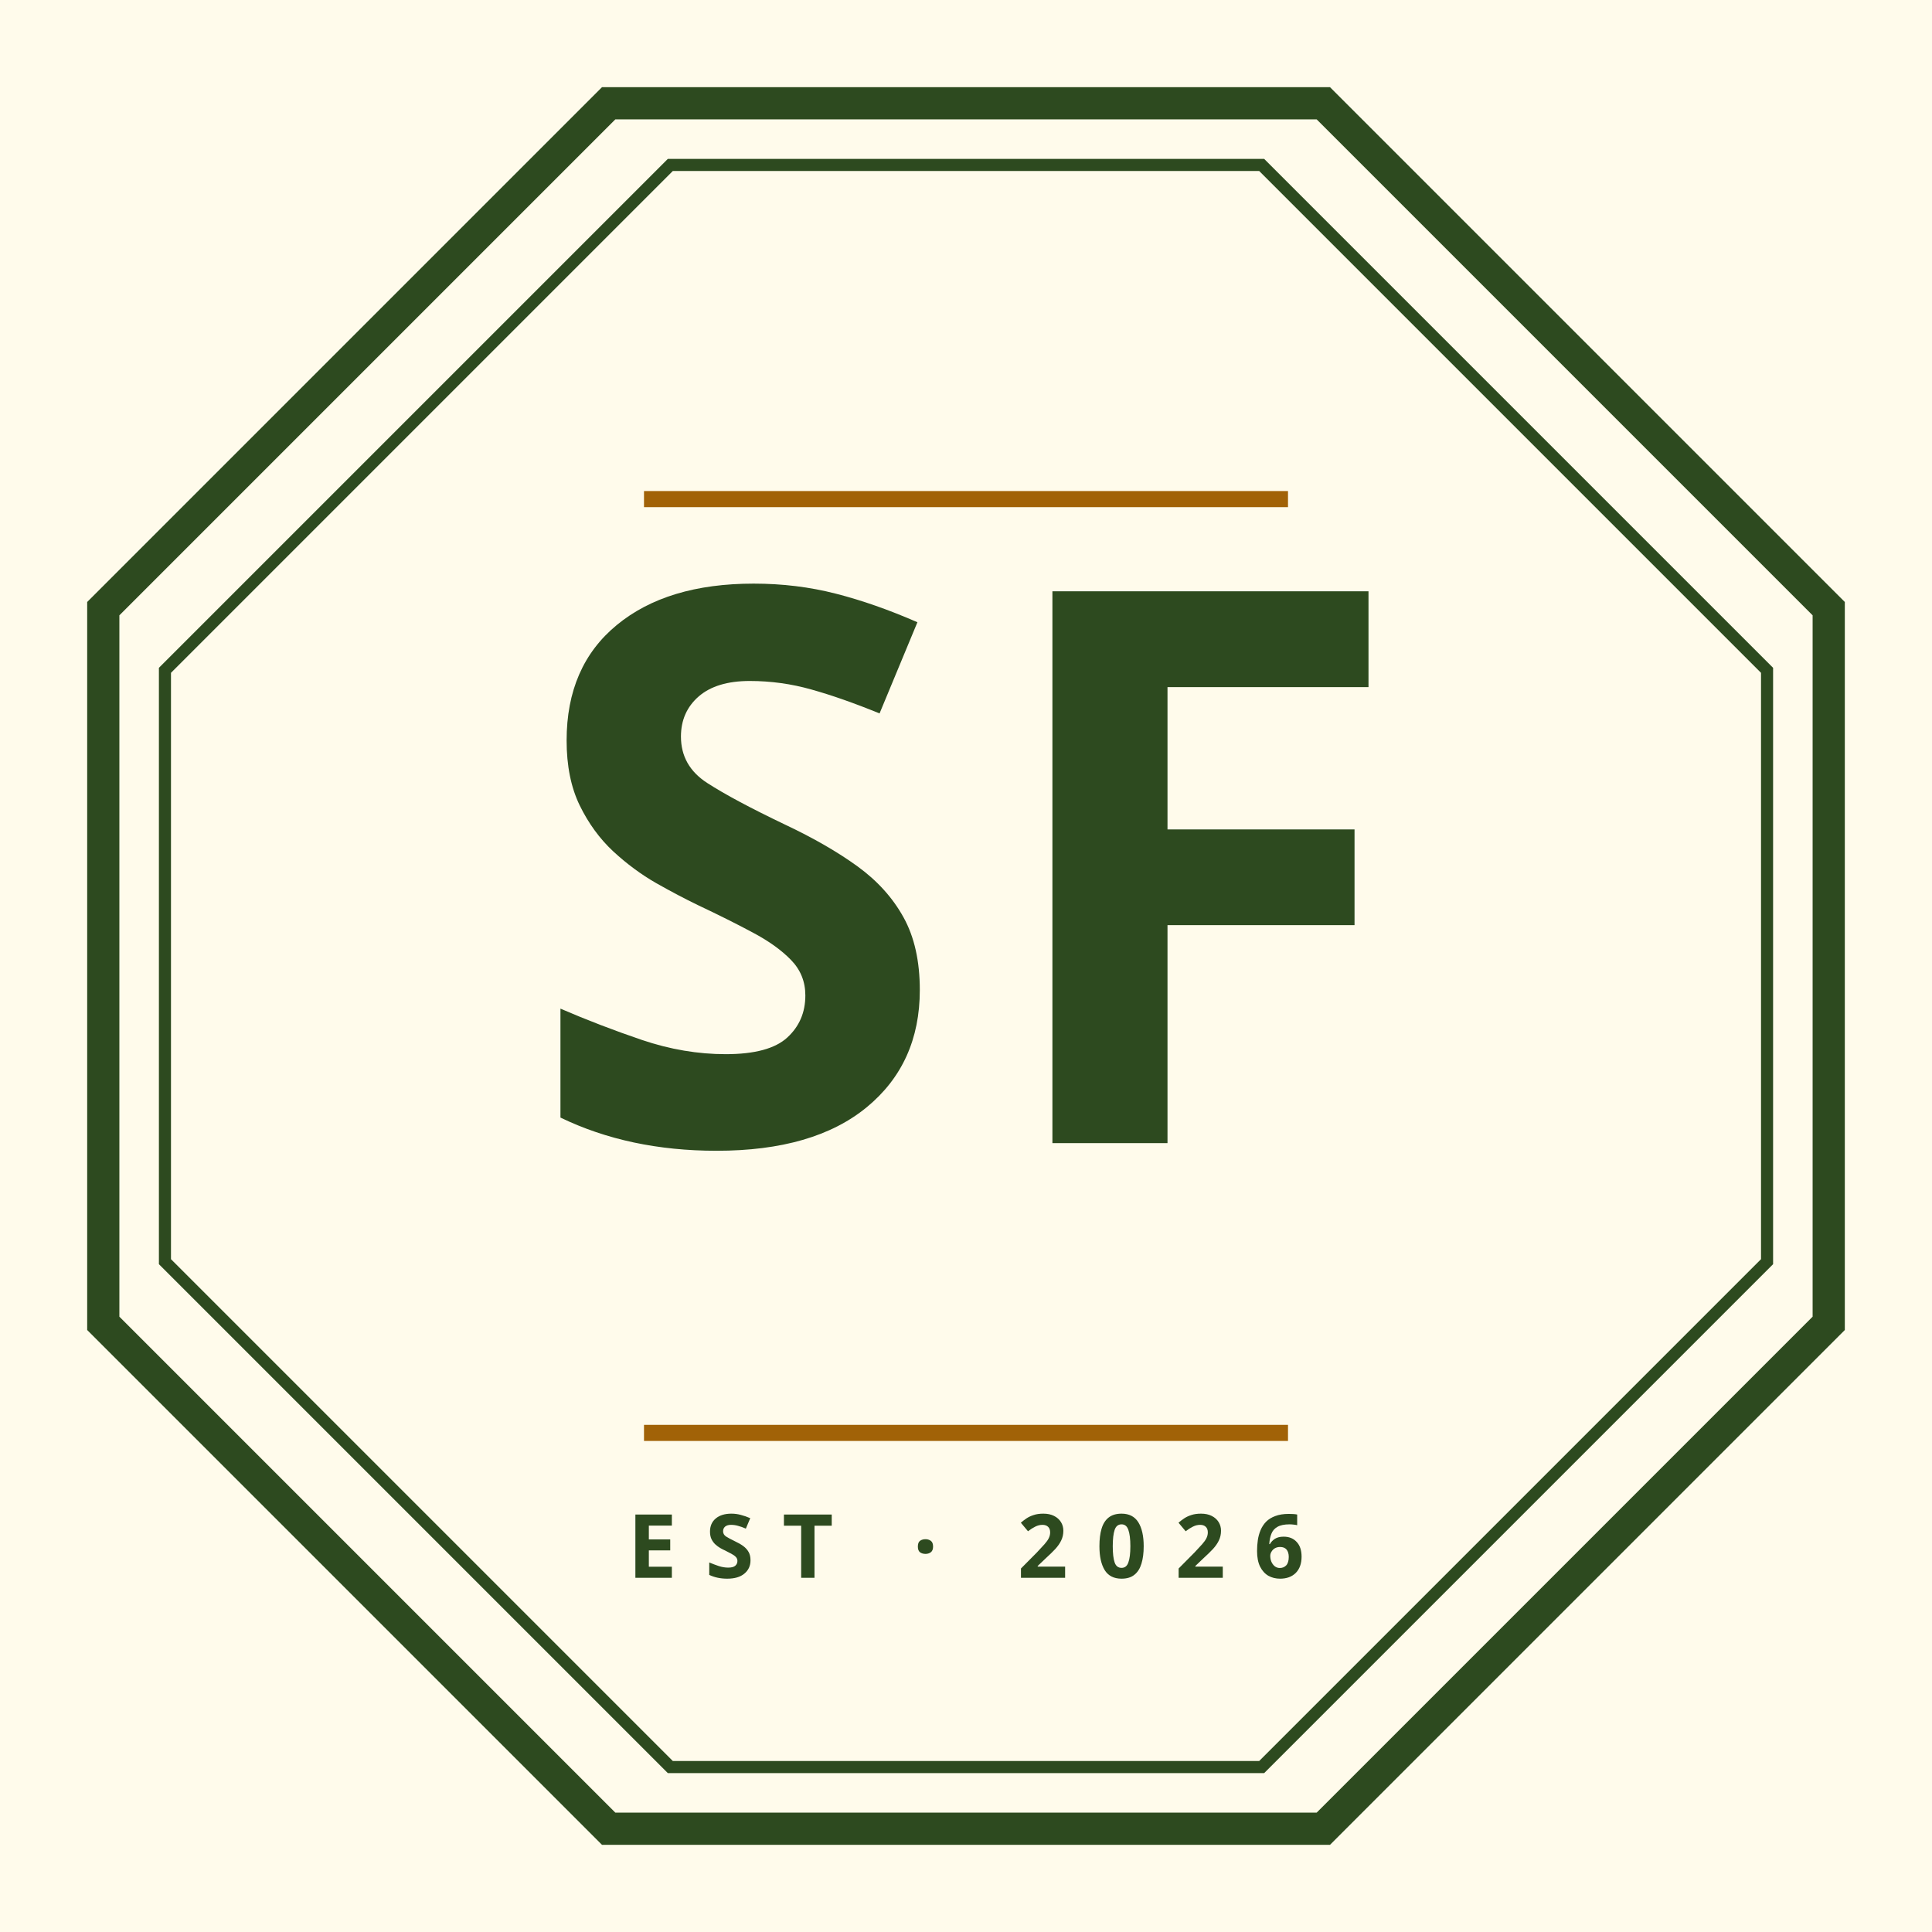
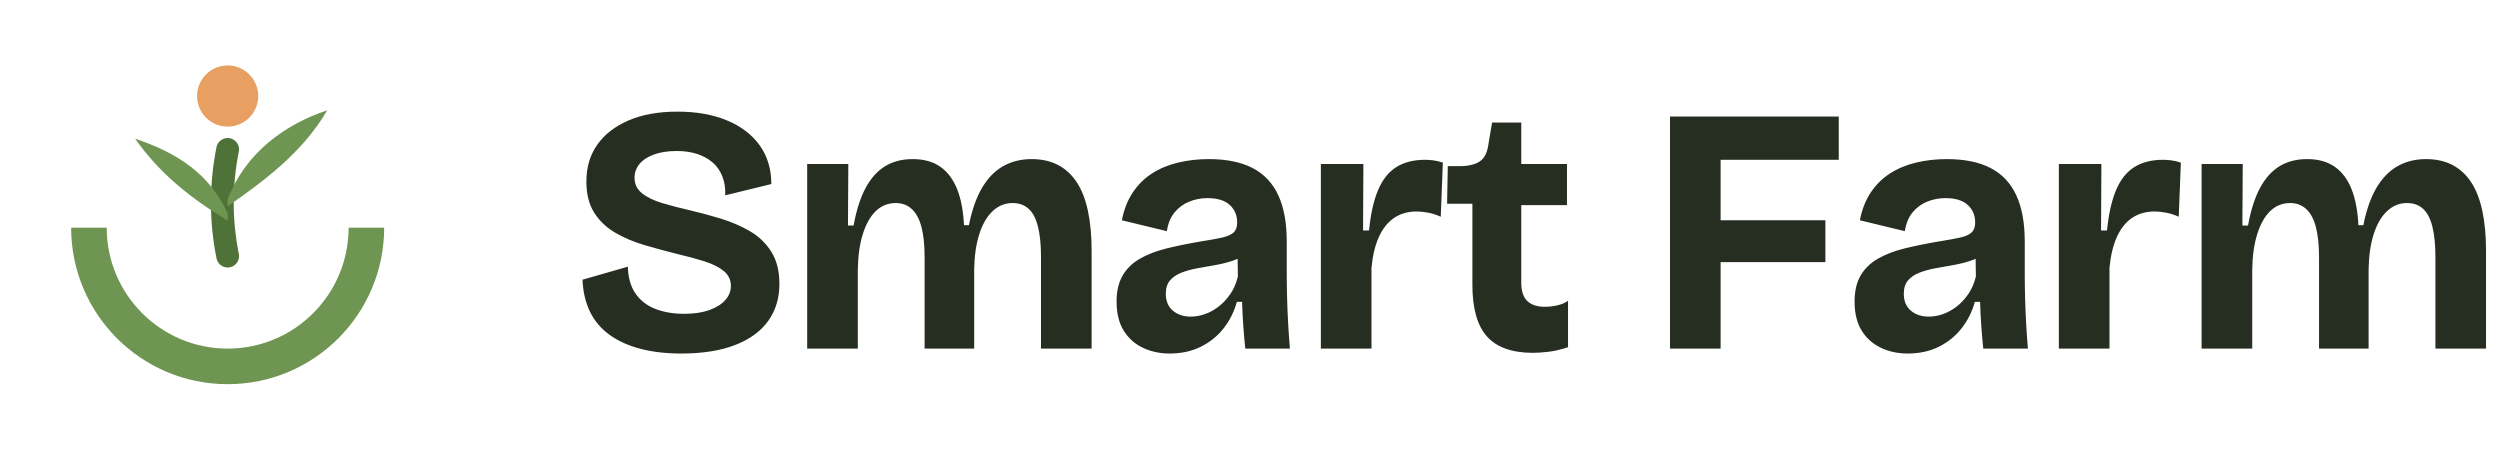
- <svg xmlns="http://www.w3.org/2000/svg" viewBox="0 0 240 240" role="img" aria-label="Smart Farm — Cachet Ivoire pleine couleur">
-   <rect width="240" height="240" fill="#FFFBEB" />
-   <polygon points="75.61,12.83 164.39,12.83 227.17,75.61 227.17,164.39 164.39,227.17 75.61,227.17 12.83,164.39 12.83,75.61" fill="none" stroke="#2D4A1F" stroke-width="4" stroke-linejoin="miter" />
-   <polygon points="83.27,20.49 156.73,20.49 219.51,83.27 219.51,156.73 156.73,219.51 83.27,219.51 20.49,156.73 20.49,83.27" fill="none" stroke="#2D4A1F" stroke-width="1.5" />
-   <text x="120" y="142" text-anchor="middle" font-family="'Big Shoulders Display', Impact, sans-serif" font-weight="900" font-size="96" fill="#2D4A1F" letter-spacing="4">SF</text>
-   <line x1="80" y1="62" x2="160" y2="62" stroke="#A16207" stroke-width="2" />
-   <line x1="80" y1="178" x2="160" y2="178" stroke="#A16207" stroke-width="2" />
-   <text x="120" y="196" text-anchor="middle" font-family="'Big Shoulders Display', Impact, sans-serif" font-weight="700" font-size="11" fill="#2D4A1F" letter-spacing="3.5">EST · 2026</text>
+ <svg xmlns="http://www.w3.org/2000/svg" viewBox="0 0 351.4 64" role="img" aria-label="Smart Farm">
+   <path d="M10 32A22 22 0 0 0 54 32L49 32A17 17 0 0 1 15 32Z" fill="#6E9551" />
+   <path d="M32 36C31 31 31 26 32 21" fill="none" stroke="#4F7239" stroke-width="3.2" stroke-linecap="round" />
+   <path d="M32 28C34.5 21.5 40 17.5 46 15.5C42.5 21.5 37 25.5 32 29Z" fill="#6E9551" />
+   <path d="M32 30C29.5 24.5 25 21.5 19 19.5C22.5 24.5 27 28 32 31Z" fill="#6E9551" />
+   <circle cx="32" cy="13.5" r="4.3" fill="#E89F62" />
+   <g transform="translate(80 49) scale(0.4942)">
+     <path d="M31.90 1.40Q25.40 1.40 20.25 0.05Q15.10-1.30 11.45-3.95Q7.80-6.60 5.90-10.55Q4-14.50 3.80-19.60L16.70-23.30Q16.80-18.70 18.85-15.70Q20.90-12.70 24.50-11.30Q28.10-9.90 32.70-9.90Q36.90-9.90 39.85-10.95Q42.80-12 44.40-13.80Q46-15.60 46-17.80Q46-20.40 44-22.05Q42-23.70 38.55-24.80Q35.10-25.90 30.80-26.90Q26-28.10 21.40-29.45Q16.80-30.80 13.05-33Q9.30-35.20 7.10-38.70Q4.90-42.20 4.90-47.50Q4.90-53.60 8-58Q11.10-62.40 16.90-64.90Q22.70-67.40 30.80-67.40Q38.90-67.40 44.90-64.90Q50.90-62.40 54.20-57.80Q57.50-53.20 57.50-46.80L44.40-43.60Q44.50-46.70 43.55-49.05Q42.60-51.40 40.80-52.95Q39-54.50 36.45-55.35Q33.90-56.20 30.60-56.20Q26.80-56.20 24.10-55.20Q21.40-54.20 20-52.50Q18.60-50.80 18.60-48.60Q18.60-45.90 20.70-44.20Q22.80-42.50 26.45-41.40Q30.10-40.30 34.50-39.30Q38.80-38.30 43.20-36.95Q47.60-35.60 51.40-33.40Q55.20-31.20 57.50-27.55Q59.80-23.90 59.80-18.40Q59.80-12.30 56.60-7.85Q53.40-3.40 47.15-1Q40.90 1.40 31.90 1.40 M82.10 0L67.70 0L67.70-32L67.70-52.50L79.40-52.50L79.30-35L80.90-35Q82.10-41.60 84.35-45.75Q86.60-49.90 89.90-51.90Q93.20-53.90 97.70-53.90Q102.50-53.90 105.60-51.70Q108.70-49.50 110.35-45.35Q112-41.20 112.30-35.10L113.70-35.10Q115-41.60 117.45-45.75Q119.90-49.90 123.45-51.90Q127-53.90 131.50-53.90Q135.80-53.90 139-52.25Q142.20-50.60 144.35-47.35Q146.50-44.10 147.55-39.15Q148.60-34.20 148.60-27.80L148.60 0L134.20 0L134.20-26.10Q134.20-31.20 133.35-34.65Q132.50-38.10 130.70-39.75Q128.90-41.40 126.10-41.40Q122.90-41.40 120.45-39.10Q118-36.80 116.65-32.55Q115.30-28.30 115.20-22.60L115.20 0L101.10 0L101.10-25.90Q101.10-31.20 100.20-34.60Q99.30-38 97.45-39.70Q95.60-41.40 92.90-41.40Q89.60-41.40 87.25-39.15Q84.90-36.90 83.55-32.65Q82.20-28.40 82.10-22.50 M170.80 1.40Q166.60 1.40 163.15-0.25Q159.70-1.90 157.70-5.15Q155.70-8.40 155.70-13.40Q155.70-17.80 157.40-20.75Q159.10-23.70 162.30-25.55Q165.50-27.40 169.95-28.50Q174.40-29.60 179.80-30.50Q183.60-31.10 185.80-31.60Q188-32.10 189-33.05Q190-34 190-35.90Q190-38.90 187.90-40.85Q185.80-42.80 181.50-42.80Q178.80-42.80 176.35-41.80Q173.90-40.80 172.20-38.75Q170.50-36.70 170-33.40L157.20-36.50Q158.10-41.10 160.30-44.40Q162.50-47.70 165.75-49.80Q169-51.90 173.15-52.90Q177.30-53.90 181.90-53.90Q189.50-53.90 194.40-51.35Q199.30-48.80 201.70-43.60Q204.10-38.40 204.10-30.50L204.10-21.40Q204.10-17.90 204.20-14.30Q204.30-10.70 204.50-7.10Q204.70-3.50 205 0L192.30 0Q192-2.90 191.75-6.30Q191.50-9.70 191.40-13.30L189.90-13.30Q188.80-9.20 186.20-5.85Q183.60-2.50 179.70-0.55Q175.80 1.40 170.80 1.40M176.80-9.10Q178.80-9.10 180.80-9.80Q182.80-10.50 184.65-11.90Q186.50-13.30 188-15.45Q189.50-17.60 190.20-20.50L190.10-27.20L192.40-27Q190.90-25.70 188.60-24.95Q186.30-24.20 183.75-23.75Q181.20-23.30 178.70-22.85Q176.20-22.40 174.15-21.60Q172.10-20.80 170.90-19.40Q169.70-18 169.70-15.60Q169.70-12.50 171.70-10.80Q173.70-9.10 176.80-9.10 M228.20 0L213.80 0L213.80-26L213.80-52.50L225.90-52.50L225.80-33.60L227.50-33.60Q228.20-40.70 230.10-45.15Q232-49.60 235.30-51.65Q238.60-53.70 243.40-53.70Q244.50-53.70 245.75-53.55Q247-53.40 248.50-52.90L247.90-37.50Q246.20-38.30 244.35-38.65Q242.50-39 241.10-39Q237.30-39 234.60-37.15Q231.90-35.30 230.30-31.75Q228.70-28.20 228.20-23 M274.10 1.20Q265.20 1.20 261.05-3.45Q256.90-8.10 256.90-18.10L256.90-41.20L249.70-41.20L249.90-51.90L254-51.90Q257.70-52.10 259.40-53.55Q261.10-55 261.50-58.40L262.50-64.30L270.80-64.30L270.80-52.50L283.80-52.50L283.80-40.80L270.80-40.80L270.80-18.80Q270.80-15.20 272.50-13.55Q274.20-11.90 277.50-11.90Q279.30-11.90 281.05-12.30Q282.80-12.70 284.10-13.60L284.10-0.40Q281.10 0.60 278.55 0.90Q276 1.20 274.10 1.20  M327.50 0L313.10 0L313.10-66L327.50-66L327.50 0M357.30-24.60L320-24.60L320-36.50L357.30-36.50L357.30-24.60M361.10-53.70L320-53.70L320-66L361.10-66 M380.70 1.40Q376.50 1.40 373.05-0.25Q369.60-1.90 367.60-5.15Q365.60-8.40 365.60-13.40Q365.60-17.80 367.30-20.75Q369-23.70 372.20-25.55Q375.40-27.40 379.85-28.50Q384.30-29.60 389.70-30.50Q393.50-31.10 395.70-31.60Q397.90-32.10 398.90-33.05Q399.90-34 399.90-35.90Q399.90-38.90 397.80-40.85Q395.70-42.80 391.40-42.80Q388.70-42.80 386.25-41.80Q383.80-40.80 382.10-38.75Q380.40-36.70 379.90-33.40L367.10-36.50Q368-41.10 370.20-44.40Q372.40-47.70 375.65-49.80Q378.90-51.90 383.05-52.90Q387.20-53.90 391.80-53.90Q399.40-53.90 404.30-51.35Q409.20-48.80 411.60-43.60Q414-38.40 414-30.50L414-21.40Q414-17.90 414.10-14.30Q414.20-10.70 414.40-7.10Q414.60-3.50 414.90 0L402.20 0Q401.90-2.90 401.65-6.30Q401.40-9.70 401.30-13.30L399.80-13.30Q398.70-9.20 396.10-5.85Q393.50-2.50 389.60-0.55Q385.70 1.40 380.70 1.40M386.70-9.10Q388.70-9.10 390.70-9.80Q392.70-10.50 394.55-11.90Q396.40-13.30 397.90-15.45Q399.40-17.60 400.10-20.50L400-27.20L402.30-27Q400.80-25.70 398.50-24.95Q396.20-24.20 393.65-23.75Q391.10-23.30 388.60-22.85Q386.10-22.40 384.05-21.60Q382-20.80 380.80-19.40Q379.60-18 379.60-15.60Q379.60-12.50 381.60-10.80Q383.60-9.10 386.70-9.10 M438.10 0L423.70 0L423.70-26L423.70-52.50L435.80-52.50L435.70-33.60L437.40-33.60Q438.10-40.70 440-45.15Q441.90-49.60 445.20-51.65Q448.50-53.70 453.30-53.70Q454.40-53.70 455.65-53.55Q456.90-53.40 458.40-52.90L457.80-37.50Q456.10-38.30 454.25-38.65Q452.40-39 451-39Q447.20-39 444.50-37.15Q441.80-35.30 440.20-31.75Q438.60-28.20 438.10-23 M478.70 0L464.30 0L464.30-32L464.30-52.50L476-52.50L475.90-35L477.50-35Q478.70-41.60 480.95-45.75Q483.20-49.90 486.50-51.90Q489.80-53.90 494.30-53.90Q499.10-53.90 502.20-51.70Q505.30-49.50 506.95-45.35Q508.60-41.20 508.90-35.10L510.30-35.10Q511.60-41.60 514.05-45.75Q516.50-49.90 520.05-51.90Q523.60-53.90 528.10-53.90Q532.40-53.90 535.60-52.25Q538.80-50.60 540.95-47.35Q543.10-44.10 544.15-39.15Q545.20-34.20 545.20-27.80L545.20 0L530.80 0L530.80-26.10Q530.80-31.20 529.95-34.65Q529.10-38.10 527.30-39.75Q525.50-41.40 522.70-41.40Q519.50-41.40 517.05-39.10Q514.60-36.80 513.25-32.55Q511.90-28.30 511.80-22.60L511.80 0L497.70 0L497.70-25.90Q497.70-31.20 496.80-34.60Q495.90-38 494.05-39.70Q492.20-41.40 489.50-41.40Q486.20-41.40 483.85-39.15Q481.50-36.90 480.15-32.65Q478.80-28.40 478.70-22.50" fill="#262E22" />
+   </g>
</svg>
